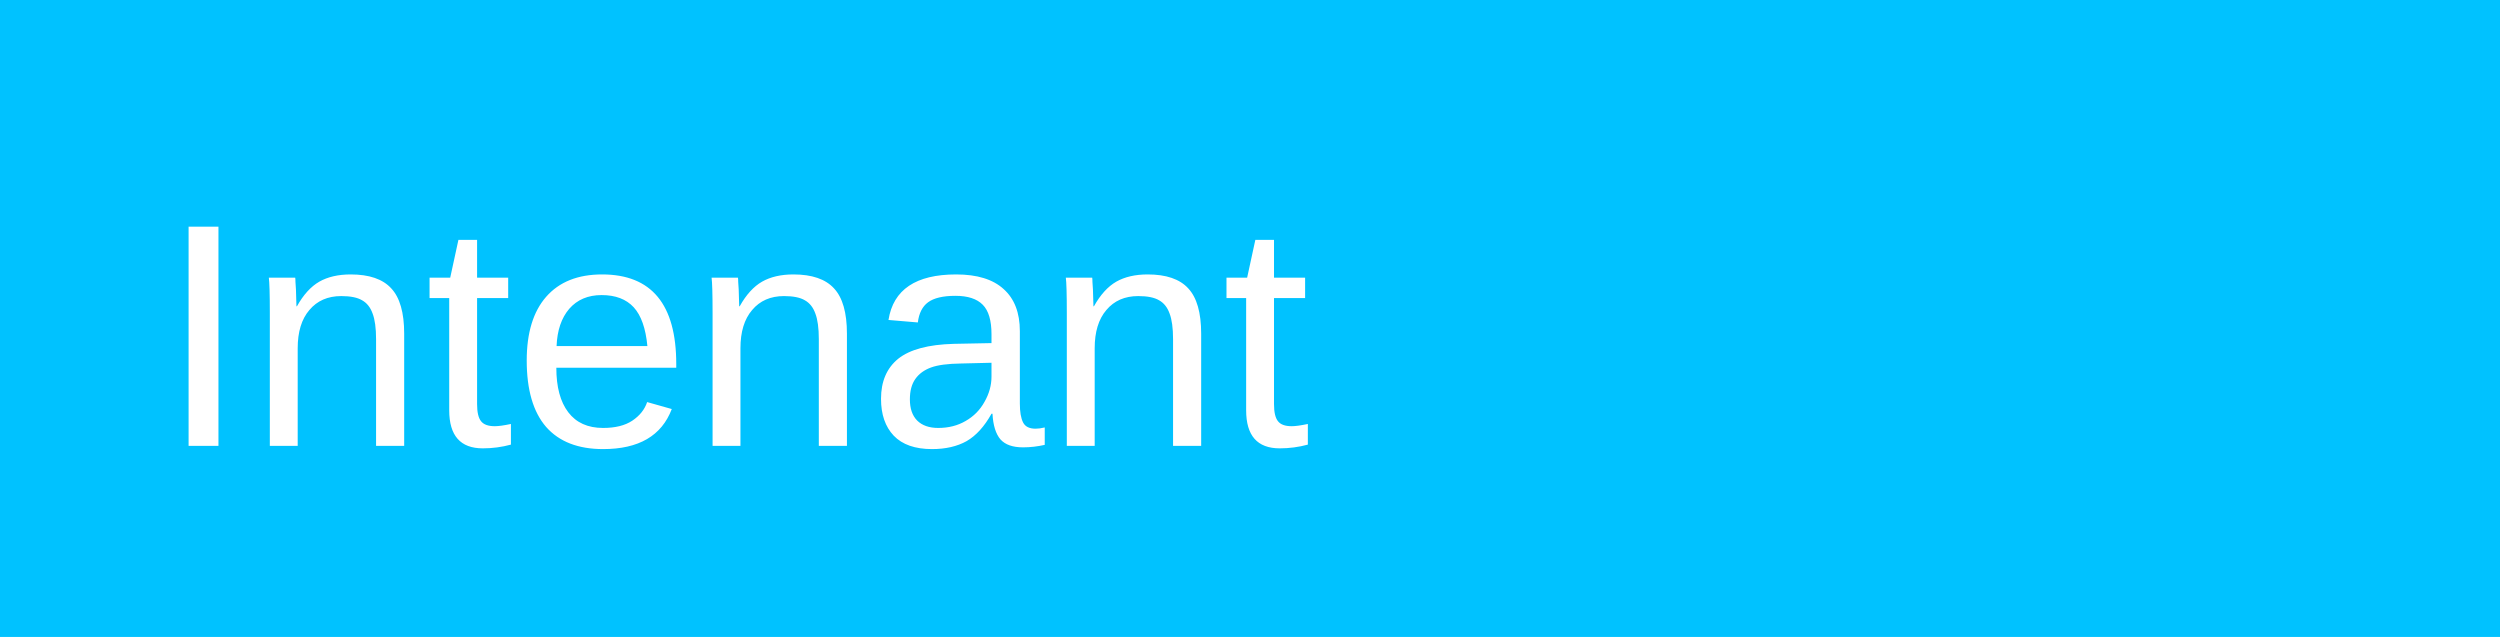
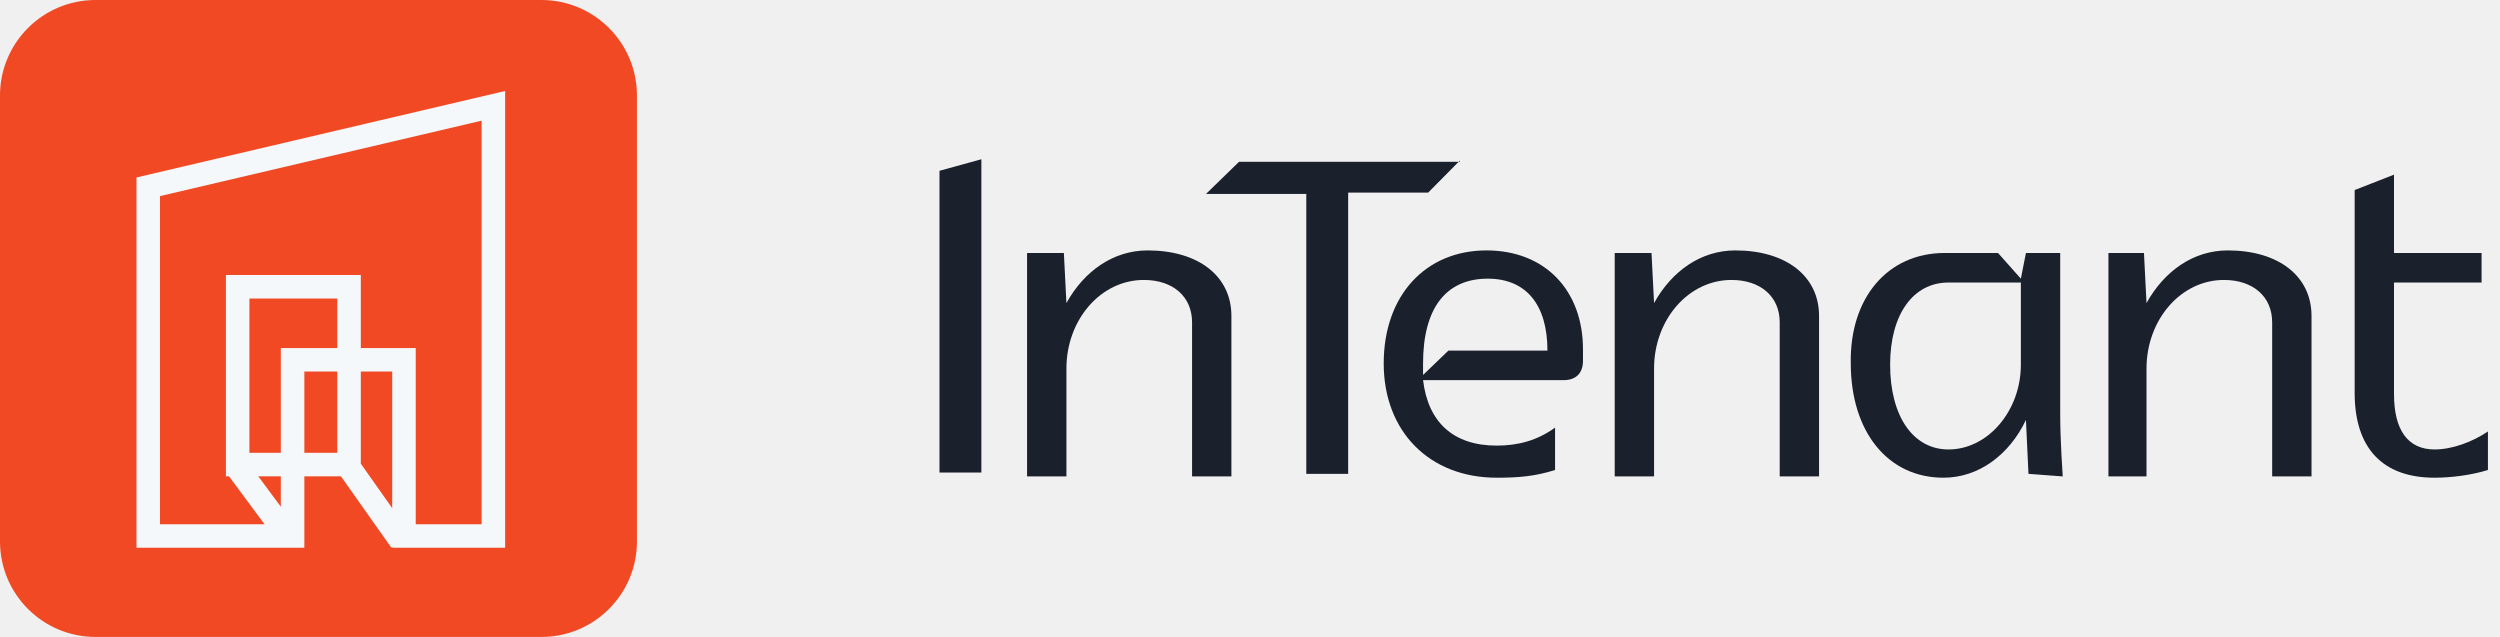
<svg xmlns="http://www.w3.org/2000/svg" width="157" height="40" viewBox="0 0 157 40" fill="none">
-   <rect width="157" height="40" fill="#00C2FF" />
-   <text x="10" y="28" font-family="Arial, sans-serif" font-size="20" fill="white">Intenant</text>
+   <rect width="40" height="40" rx="6" fill="#F04923" />
+   <path d="M91.68 10.081L89.687 12.097H84.665V29.758H82.035V12.177H75.738L77.811 10.161H91.68V10.081Z" fill="#1A202C" />
+   <path d="M59 10.726L61.63 10V29.677H59V10.726Z" fill="#1A202C" />
+   <path d="M64.579 15.887H66.811L66.971 19.032C68.087 17.016 69.92 15.726 72.072 15.726C75.26 15.726 77.332 17.339 77.332 19.839V29.919H74.862V20.242C74.862 18.629 73.666 17.581 71.833 17.581C69.123 17.581 66.971 20.081 66.971 23.145V29.919H64.5V15.887H64.579Z" fill="#1A202C" />
+   <path d="M93.353 15.726C97.02 15.726 99.411 18.226 99.411 21.936V22.661C99.411 23.468 98.933 23.871 98.216 23.871H89.368C89.687 26.532 91.281 27.984 93.991 27.984C95.346 27.984 96.542 27.661 97.658 26.855V29.516C96.382 29.919 95.346 30 93.991 30C89.767 30 86.897 27.097 86.897 22.823C86.897 18.548 89.528 15.726 93.353 15.726ZM89.368 23.548L90.962 22.016H97.179C97.179 19.113 95.824 17.5 93.433 17.5C90.803 17.5 89.368 19.355 89.368 22.823C89.368 23.145 89.368 23.387 89.368 23.548Z" fill="#1A202C" />
+   <path d="M101.484 15.887H103.715L103.875 19.032C104.991 17.016 106.824 15.726 108.976 15.726C112.164 15.726 114.237 17.339 114.237 19.839V29.919H111.766V20.242C111.766 18.629 110.57 17.581 108.737 17.581C106.027 17.581 103.875 20.081 103.875 23.145V29.919H101.404V15.887H101.484Z" fill="#1A202C" />
+   <path d="M122.128 15.887H125.475L126.91 17.5L127.229 15.887H129.381V26.048C129.381 27.661 129.54 29.919 129.54 29.919L127.388 29.758L127.229 26.371C126.193 28.548 124.28 30 122.048 30C118.541 30 116.229 27.097 116.229 22.823C116.15 18.71 118.541 15.887 122.128 15.887ZM122.367 28.226C124.838 28.226 126.91 25.806 126.91 22.903V17.742H122.367C120.135 17.742 118.7 19.758 118.7 22.903C118.7 26.129 120.135 28.226 122.367 28.226Z" fill="#1A202C" />
+   <path d="M132.41 15.887H134.641L134.801 19.032C135.917 17.016 137.75 15.726 139.902 15.726C143.09 15.726 145.163 17.339 145.163 19.839V29.919H142.692V20.242C142.692 18.629 141.496 17.581 139.663 17.581C136.953 17.581 134.801 20.081 134.801 23.145V29.919H132.41V15.887Z" fill="#1A202C" />
+   <path d="M150.344 10.968V15.887H155.843V17.742H150.344V24.758C150.344 27.016 151.22 28.226 152.894 28.226C154.01 28.226 155.285 27.742 156.242 27.097V29.516C155.206 29.839 153.93 30 152.894 30C149.626 30 147.873 28.145 147.873 24.677V11.935L150.344 10.968Z" fill="#1A202C" />
+   <path fill-rule="evenodd" clip-rule="evenodd" d="M31.723 34.399V5.714L8.571 11.145V34.399H19.113V29.913H21.411L24.569 34.385L24.631 34.341V34.399H31.723ZM24.631 31.912V23.334H22.659V29.119L24.631 31.912ZM21.182 21.857V18.748H15.664V28.436H17.635V21.857H21.182ZM22.659 21.857V17.271H14.187V29.913H14.381L16.612 32.922H10.048V12.315L30.246 7.578V32.922H26.108V21.857H22.659ZM17.635 31.822L16.22 29.913H17.635V31.822ZM19.113 28.436V23.334H21.182V28.436H19.113Z" fill="#F4F8FA" />
</svg>
